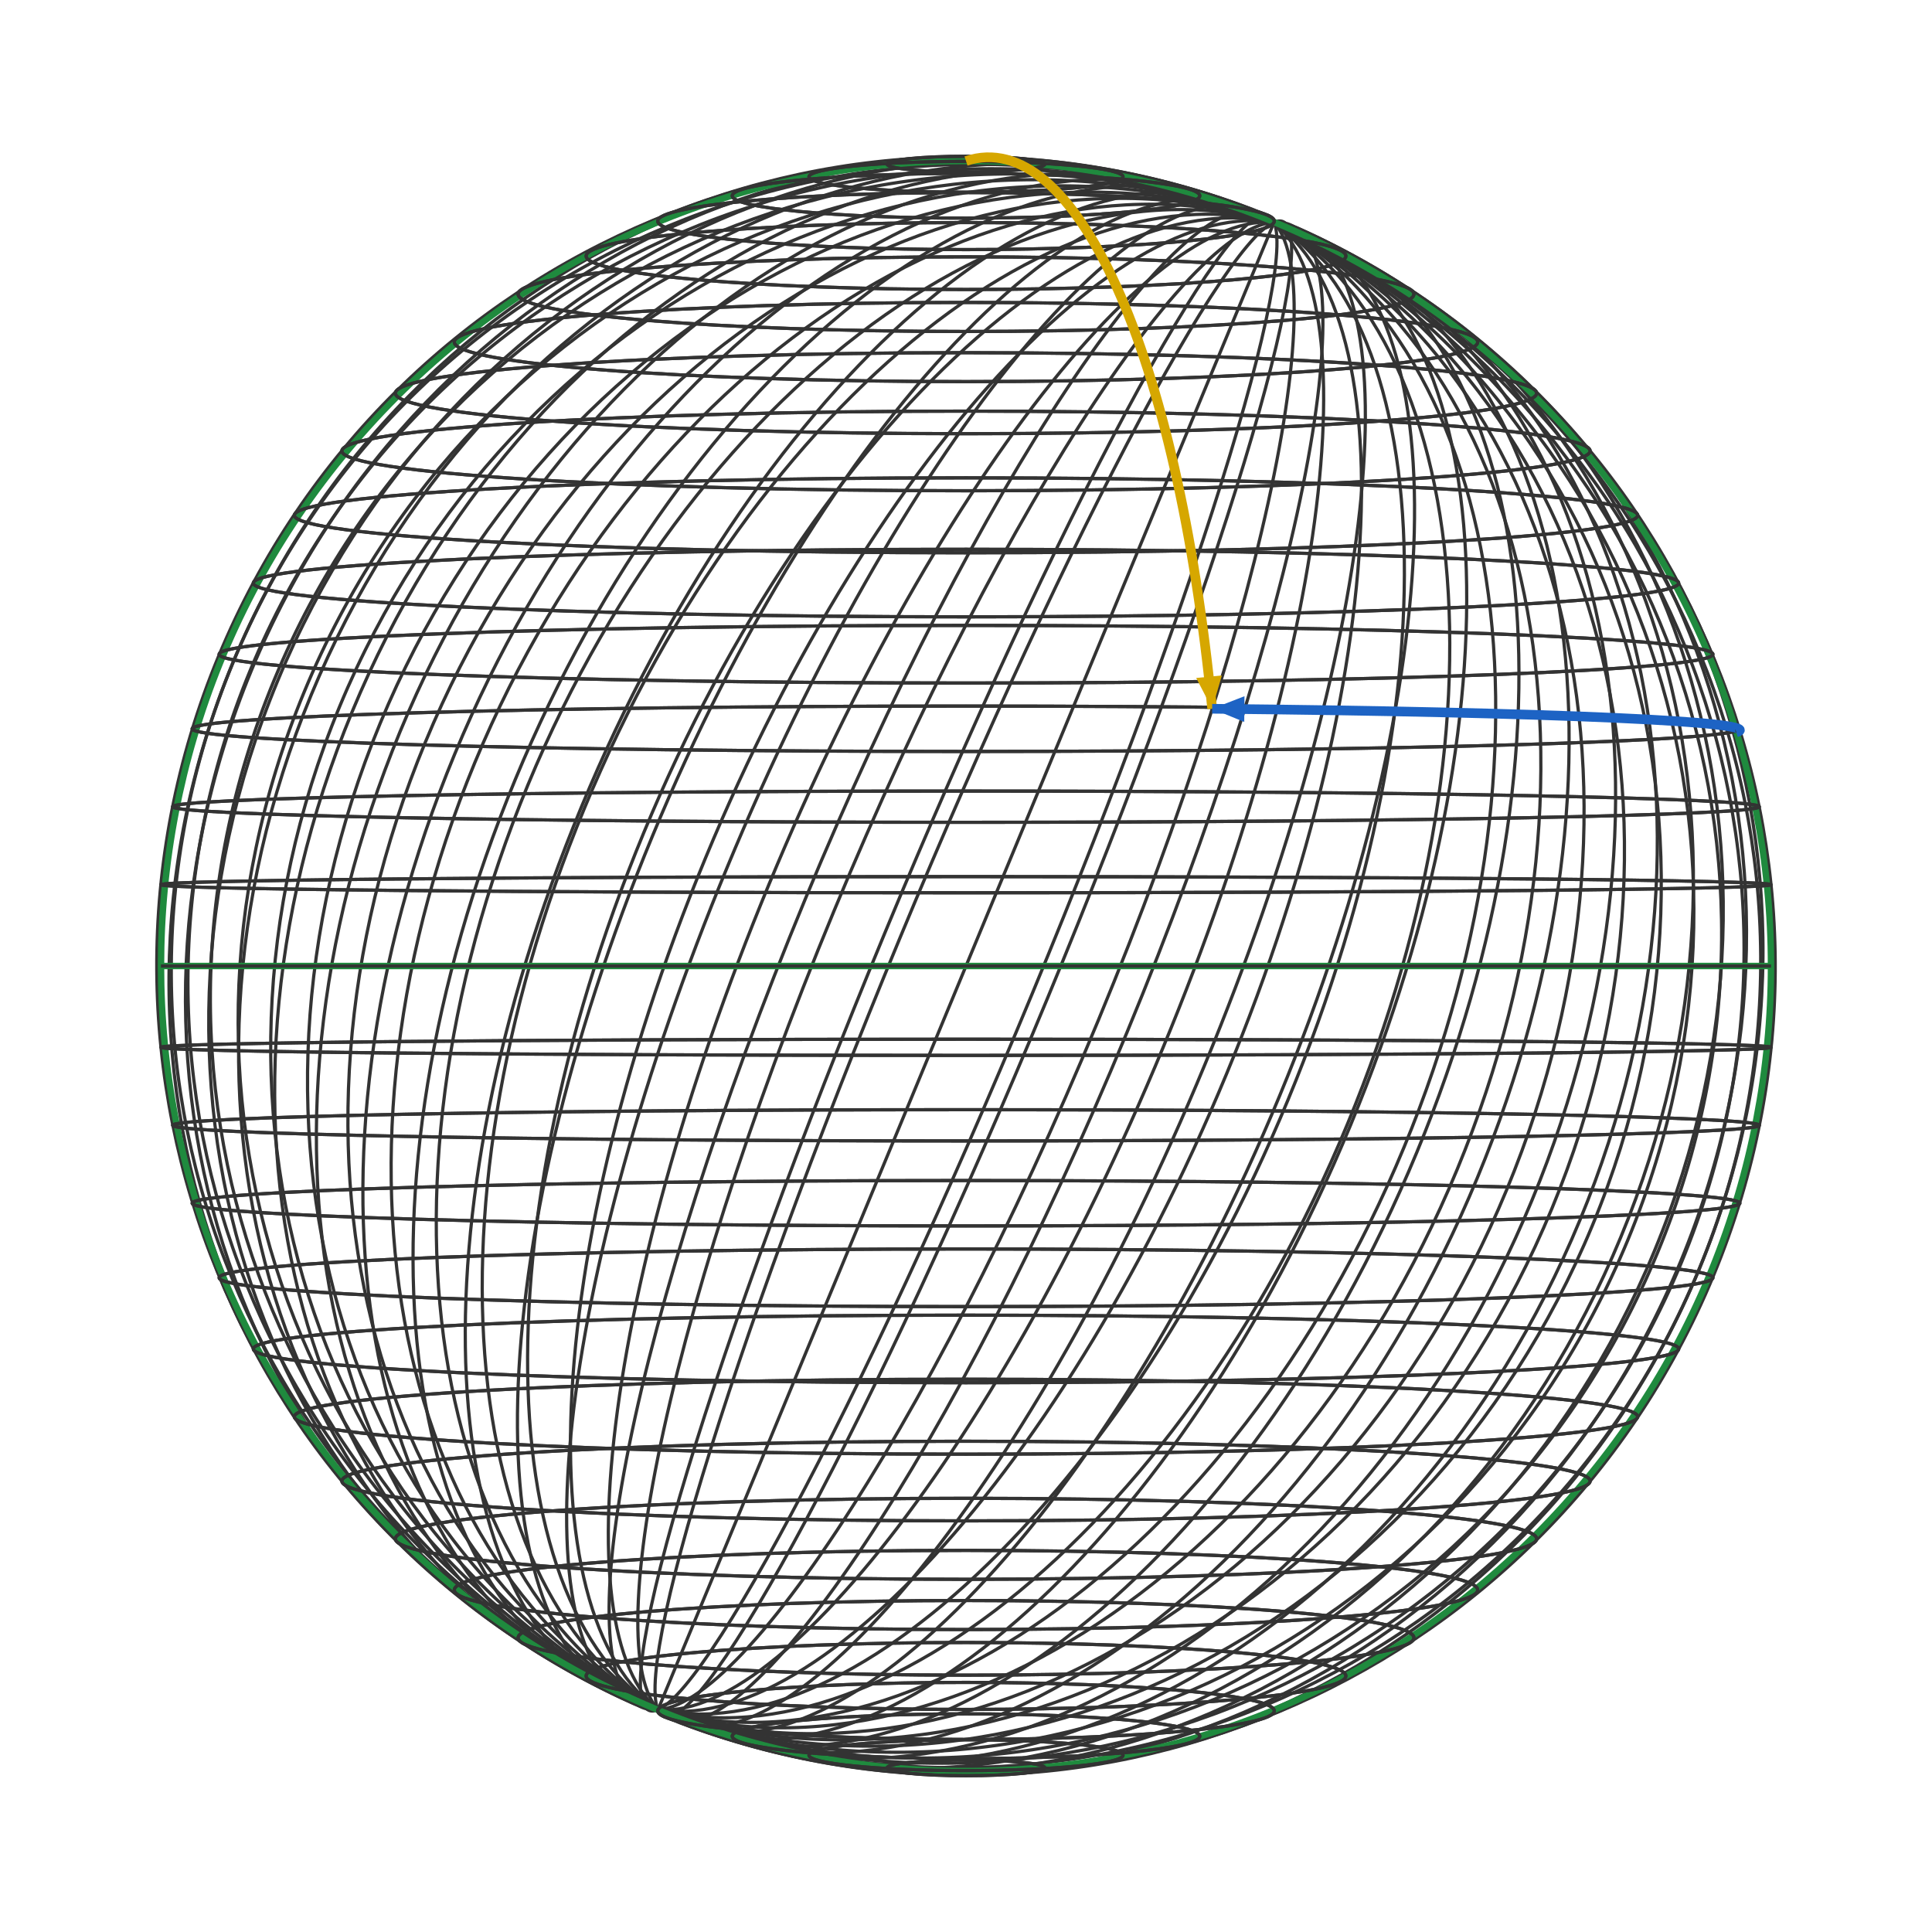
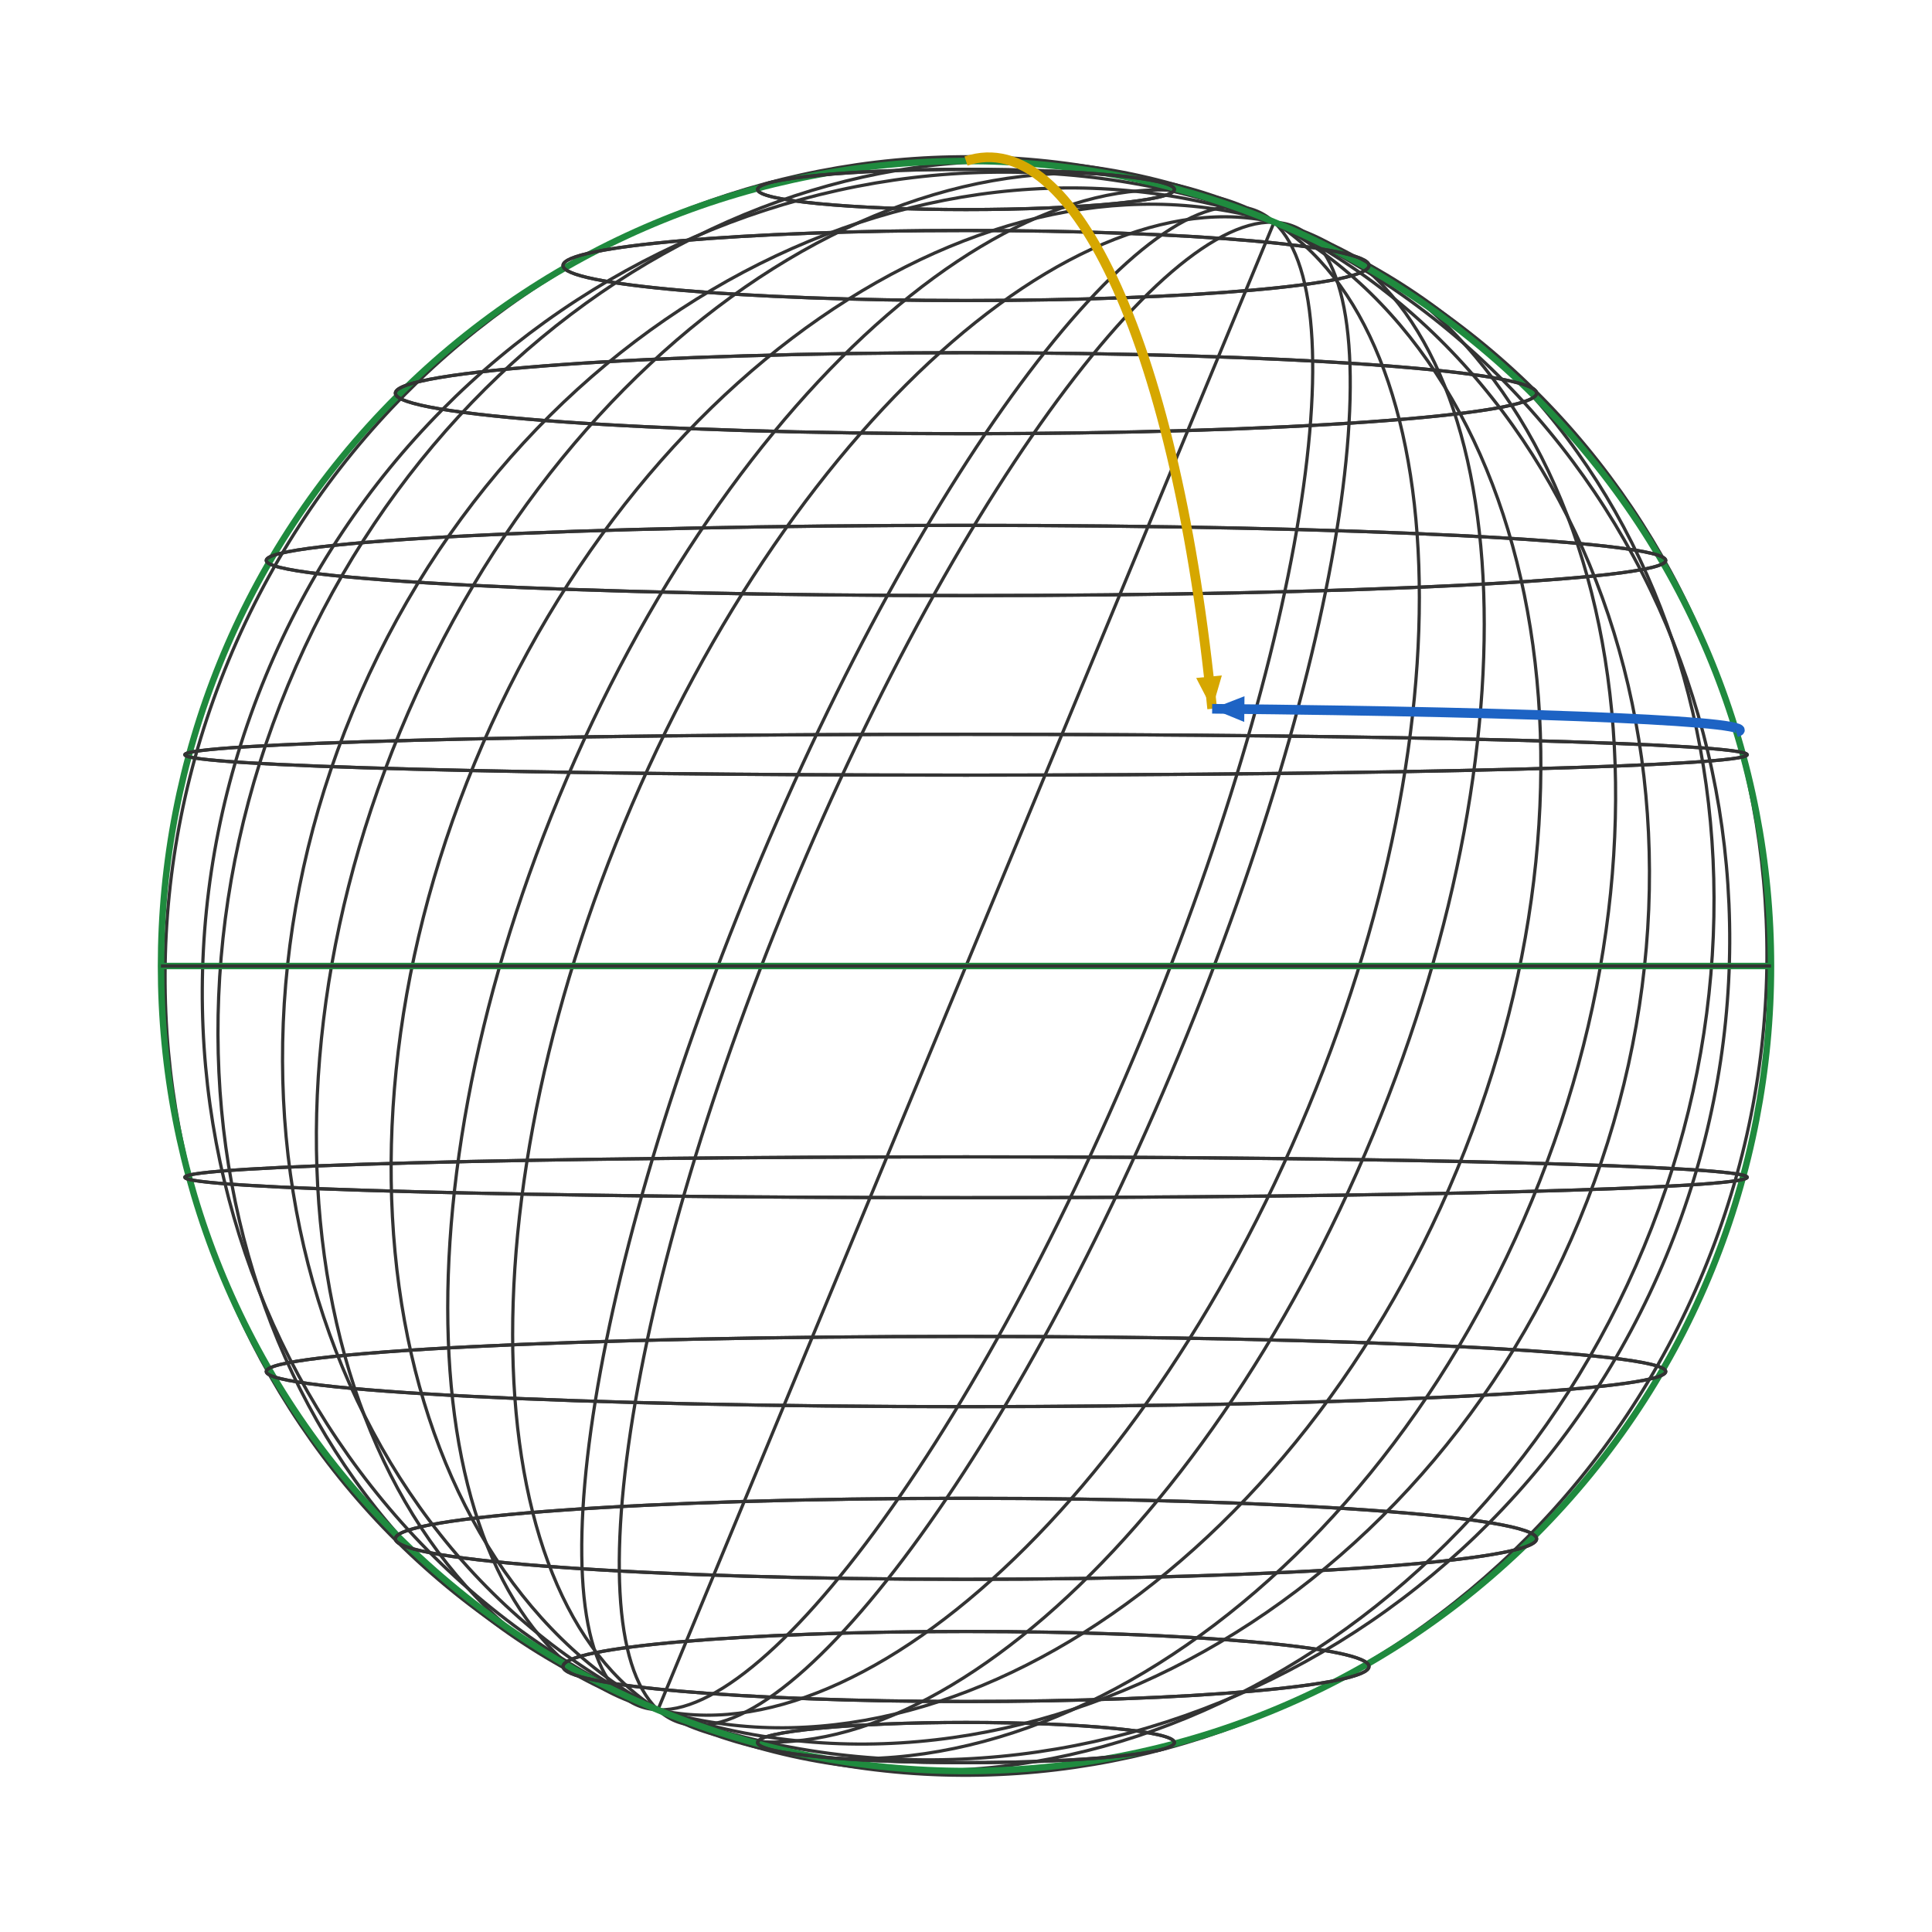
<svg xmlns="http://www.w3.org/2000/svg" width="360" height="360" viewBox="-300 -300 600 600">
  <defs>
    <marker id="arrowhead-yellow" refX="10" refY="4" markerWidth="12" markerHeight="8" orient="auto" markerUnits="userSpaceOnUse">
      <polygon fill="#d6a700" points="0 0, 10 4, 0 8" />
    </marker>
    <marker id="arrowhead-blue" refX="10" refY="4" markerWidth="12" markerHeight="8" orient="auto" markerUnits="userSpaceOnUse">
      <polygon fill="#1d63c4" points="0 0, 10 4, 0 8" />
    </marker>
  </defs>
  <ellipse transform="rotate(-16.00269 -1.0164395367051602e-14 -6.776263578034398e-15) " fill="none" stroke="#333333" stroke-width="1" cx="-1.0164395367051602e-14" cy="-6.776263578034398e-15" rx="250" ry="250" />
-   <ellipse transform="rotate(-67.5 2.253216 0.9333126) " fill="none" stroke="#333333" stroke-width="1" clip-path="polygon(167.203px 254.888px,-160.106px 390.463px,-216.263px 254.888px) view-box" cx="2.253" cy="0.933" rx="250.012" ry="248.82" />
-   <ellipse transform="rotate(-67.5 4.4211 1.83128) " fill="none" stroke="#333333" stroke-width="1" clip-path="polygon(381.724px 123.999px,396.39px 159.405px,-157.938px 389.015px,-267.711px 123.999px) view-box" cx="4.421" cy="1.831" rx="250.048" ry="245.29" />
-   <ellipse transform="rotate(-67.5 6.421411 2.659835) " fill="none" stroke="#333333" stroke-width="1" clip-path="polygon(365.621px 78.956px,398.39px 158.068px,-155.937px 387.678px,-283.814px 78.956px) view-box" cx="6.421" cy="2.66" rx="250.105" ry="239.437" />
-   <ellipse transform="rotate(-67.5 8.177995 3.387436) " fill="none" stroke="#333333" stroke-width="1" clip-path="polygon(358.148px 55.501px,400.147px 156.894px,-154.181px 386.505px,-291.287px 55.501px) view-box" cx="8.178" cy="3.387" rx="250.183" ry="231.309" />
-   <ellipse transform="rotate(-67.5 9.623607 3.986229) " fill="none" stroke="#333333" stroke-width="1" clip-path="polygon(353.91px 40.814px,401.592px 155.929px,-152.735px 385.539px,-295.525px 40.814px) view-box" cx="9.624" cy="3.986" rx="250.278" ry="220.971" />
-   <ellipse transform="rotate(-67.5 10.70245 4.433101) " fill="none" stroke="#333333" stroke-width="1" clip-path="polygon(351.075px 30.642px,402.671px 155.208px,-151.656px 384.818px,-298.361px 30.642px) view-box" cx="10.702" cy="4.433" rx="250.387" ry="208.511" />
-   <ellipse transform="rotate(-67.5 11.37236 4.710586) " fill="none" stroke="#333333" stroke-width="1" clip-path="polygon(348.835px 23.172px,403.341px 154.76px,-150.986px 384.37px,-300.6px 23.172px) view-box" cx="11.372" cy="4.711" rx="250.505" ry="194.034" />
-   <ellipse transform="rotate(-67.5 11.60653 4.807581) " fill="none" stroke="#333333" stroke-width="1" clip-path="polygon(346.784px 17.497px,403.575px 154.604px,-150.752px 384.214px,-302.651px 17.497px) view-box" cx="11.607" cy="4.808" rx="250.627" ry="177.665" />
-   <ellipse transform="rotate(-67.5 11.39468 4.719832) " fill="none" stroke="#333333" stroke-width="1" clip-path="polygon(344.697px 13.111px,403.364px 154.745px,-150.964px 384.355px,-304.739px 13.111px) view-box" cx="11.395" cy="4.72" rx="250.75" ry="159.552" />
-   <ellipse transform="rotate(-67.5 10.74369 4.450183) " fill="none" stroke="#333333" stroke-width="1" clip-path="polygon(342.45px 9.694px,402.713px 155.18px,-151.615px 384.79px,-306.985px 9.694px) view-box" cx="10.744" cy="4.45" rx="250.869" ry="139.859" />
-   <ellipse transform="rotate(-67.5 9.677492 4.008548) " fill="none" stroke="#333333" stroke-width="1" clip-path="polygon(339.986px 7.031px,401.646px 155.893px,-152.681px 385.503px,-309.449px 7.031px) view-box" cx="9.677" cy="4.009" rx="250.978" ry="118.773" />
-   <ellipse transform="rotate(-67.5 8.23632 3.411595) " fill="none" stroke="#333333" stroke-width="1" clip-path="polygon(337.287px 4.957px,400.205px 156.855px,-154.123px 386.466px,-312.149px 4.957px) view-box" cx="8.236" cy="3.412" rx="251.074" ry="96.494" />
-   <ellipse transform="rotate(-67.5 6.475296 2.682155) " fill="none" stroke="#333333" stroke-width="1" clip-path="polygon(334.366px 3.334px,398.444px 158.032px,-155.884px 387.642px,-315.069px 3.334px) view-box" cx="6.475" cy="2.682" rx="251.153" ry="73.242" />
-   <ellipse transform="rotate(-67.5 4.462342 1.848363) " fill="none" stroke="#333333" stroke-width="1" clip-path="polygon(331.261px 2.041px,396.431px 159.377px,-157.896px 388.987px,-318.175px 2.041px) view-box" cx="4.462" cy="1.848" rx="251.211" ry="49.246" />
-   <ellipse transform="rotate(-67.5 2.275536 0.942558) " fill="none" stroke="#333333" stroke-width="1" clip-path="polygon(328.023px 0.967px,394.244px 160.838px,-160.083px 390.448px,-321.412px 0.967px) view-box" cx="2.276" cy="0.943" rx="251.247" ry="24.749" />
+   <ellipse transform="rotate(-67.5 5.778118 2.393375) " fill="none" stroke="#333333" stroke-width="1" cx="5.778" cy="2.393" rx="250.084" ry="241.643" />
+   <ellipse transform="rotate(-67.5 10.02636 4.153052) " fill="none" stroke="#333333" stroke-width="1" cx="10.026" cy="4.153" rx="250.313" ry="217.049" />
+   <ellipse transform="rotate(-67.5 11.60653 4.807581) " fill="none" stroke="#333333" stroke-width="1" cx="11.607" cy="4.808" rx="250.627" ry="177.665" />
+   <ellipse transform="rotate(-67.5 10.07687 4.173974) " fill="none" stroke="#333333" stroke-width="1" cx="10.077" cy="4.174" rx="250.943" ry="125.945" />
+   <ellipse transform="rotate(-67.5 5.828629 2.414297) " fill="none" stroke="#333333" stroke-width="1" cx="5.829" cy="2.414" rx="251.174" ry="65.314" />
  <line fill="none" stroke="#333333" stroke-width="1" x1="-95.671" y1="230.97" x2="95.671" y2="-230.97" />
-   <ellipse transform="rotate(-67.5 -2.275536 -0.942558) " fill="none" stroke="#333333" stroke-width="1" clip-path="polygon(160.083px -390.448px,321.412px -0.967px,-328.023px -0.967px,-394.244px -160.838px) view-box" cx="-2.276" cy="-0.943" rx="251.247" ry="24.749" />
-   <ellipse transform="rotate(-67.5 -4.462342 -1.848363) " fill="none" stroke="#333333" stroke-width="1" clip-path="polygon(157.896px -388.987px,318.175px -2.041px,-331.261px -2.041px,-396.431px -159.377px) view-box" cx="-4.462" cy="-1.848" rx="251.211" ry="49.246" />
-   <ellipse transform="rotate(-67.5 -6.475296 -2.682155) " fill="none" stroke="#333333" stroke-width="1" clip-path="polygon(155.884px -387.642px,315.069px -3.334px,-334.366px -3.334px,-398.444px -158.032px) view-box" cx="-6.475" cy="-2.682" rx="251.153" ry="73.242" />
-   <ellipse transform="rotate(-67.5 -8.23632 -3.411595) " fill="none" stroke="#333333" stroke-width="1" clip-path="polygon(154.123px -386.466px,312.149px -4.957px,-337.287px -4.957px,-400.205px -156.855px) view-box" cx="-8.236" cy="-3.412" rx="251.074" ry="96.494" />
-   <ellipse transform="rotate(-67.5 -9.677492 -4.008548) " fill="none" stroke="#333333" stroke-width="1" clip-path="polygon(152.681px -385.503px,309.449px -7.031px,-339.986px -7.031px,-401.646px -155.893px) view-box" cx="-9.677" cy="-4.009" rx="250.978" ry="118.773" />
-   <ellipse transform="rotate(-67.5 -10.74369 -4.450183) " fill="none" stroke="#333333" stroke-width="1" clip-path="polygon(151.615px -384.79px,306.985px -9.694px,-342.45px -9.694px,-402.713px -155.18px) view-box" cx="-10.744" cy="-4.45" rx="250.869" ry="139.859" />
-   <ellipse transform="rotate(-67.5 -11.39468 -4.719832) " fill="none" stroke="#333333" stroke-width="1" clip-path="polygon(150.964px -384.355px,304.739px -13.111px,-344.697px -13.111px,-403.364px -154.745px) view-box" cx="-11.395" cy="-4.72" rx="250.75" ry="159.552" />
-   <ellipse transform="rotate(-67.5 -11.60653 -4.807581) " fill="none" stroke="#333333" stroke-width="1" clip-path="polygon(150.752px -384.214px,302.651px -17.497px,-346.784px -17.497px,-403.575px -154.604px) view-box" cx="-11.607" cy="-4.808" rx="250.627" ry="177.665" />
-   <ellipse transform="rotate(-67.5 -11.37236 -4.710586) " fill="none" stroke="#333333" stroke-width="1" clip-path="polygon(150.986px -384.37px,300.6px -23.172px,-348.835px -23.172px,-403.341px -154.76px) view-box" cx="-11.372" cy="-4.711" rx="250.505" ry="194.034" />
-   <ellipse transform="rotate(-67.5 -10.70245 -4.433101) " fill="none" stroke="#333333" stroke-width="1" clip-path="polygon(151.656px -384.818px,298.361px -30.642px,-351.075px -30.642px,-402.671px -155.208px) view-box" cx="-10.702" cy="-4.433" rx="250.387" ry="208.511" />
-   <ellipse transform="rotate(-67.5 -9.623607 -3.986229) " fill="none" stroke="#333333" stroke-width="1" clip-path="polygon(152.735px -385.539px,295.525px -40.814px,-353.91px -40.814px,-401.592px -155.929px) view-box" cx="-9.624" cy="-3.986" rx="250.278" ry="220.971" />
-   <ellipse transform="rotate(-67.5 -8.177995 -3.387436) " fill="none" stroke="#333333" stroke-width="1" clip-path="polygon(154.181px -386.505px,291.287px -55.501px,-358.148px -55.501px,-400.147px -156.894px) view-box" cx="-8.178" cy="-3.387" rx="250.183" ry="231.309" />
-   <ellipse transform="rotate(-67.5 -6.421411 -2.659835) " fill="none" stroke="#333333" stroke-width="1" clip-path="polygon(155.937px -387.678px,283.814px -78.956px,-365.621px -78.956px,-398.39px -158.068px) view-box" cx="-6.421" cy="-2.66" rx="250.105" ry="239.437" />
-   <ellipse transform="rotate(-67.5 -4.4211 -1.83128) " fill="none" stroke="#333333" stroke-width="1" clip-path="polygon(157.938px -389.015px,267.711px -123.999px,-381.724px -123.999px,-396.39px -159.405px) view-box" cx="-4.421" cy="-1.831" rx="250.048" ry="245.29" />
-   <ellipse transform="rotate(-67.5 -2.253216 -0.9333126) " fill="none" stroke="#333333" stroke-width="1" clip-path="polygon(160.106px -390.463px,216.263px -254.888px,-167.203px -254.888px) view-box" cx="-2.253" cy="-0.933" rx="250.012" ry="248.82" />
+   <ellipse transform="rotate(-67.5 -5.828629 -2.414297) " fill="none" stroke="#333333" stroke-width="1" cx="-5.829" cy="-2.414" rx="251.174" ry="65.314" />
+   <ellipse transform="rotate(-67.5 -10.07687 -4.173974) " fill="none" stroke="#333333" stroke-width="1" cx="-10.077" cy="-4.174" rx="250.943" ry="125.945" />
+   <ellipse transform="rotate(-67.5 -11.60653 -4.807581) " fill="none" stroke="#333333" stroke-width="1" cx="-11.607" cy="-4.808" rx="250.627" ry="177.665" />
+   <ellipse transform="rotate(-67.5 -10.02636 -4.153052) " fill="none" stroke="#333333" stroke-width="1" cx="-10.026" cy="-4.153" rx="250.313" ry="217.049" />
+   <ellipse transform="rotate(-67.5 -5.778118 -2.393375) " fill="none" stroke="#333333" stroke-width="1" cx="-5.778" cy="-2.393" rx="250.084" ry="241.643" />
  <ellipse transform="rotate(45 8.470329472542999e-15 -2.0328790734103205e-14) " fill="none" stroke="#1f8a3e" stroke-width="2" cx="8.470329472542999e-15" cy="-2.0328790734103205e-14" rx="250" ry="250" />
  <line fill="none" stroke="#333333" stroke-width="1" x1="-250" y1="-1.3916440899401741e-14" x2="250" y2="1.7008983321491018e-14" />
-   <ellipse transform="rotate(90 1.935500172036494e-9 -25.25007) " fill="none" stroke="#333333" stroke-width="1" clip-path="polygon(-274.75px 274.75px,-274.75px -325.25px,-0.002px -325.25px,-0.002px 274.75px) view-box" cx="1.935500172036494e-9" cy="-25.25" rx="2.513" ry="250.037" />
-   <ellipse transform="rotate(90 1.7880971047156515e-10 -49.47593) " fill="none" stroke="#333333" stroke-width="1" clip-path="polygon(-250.524px 250.524px,-250.524px -349.476px,-0.019px -349.476px,-0.019px 250.524px) view-box" cx="1.7880971047156515e-10" cy="-49.476" rx="4.853" ry="246.384" />
-   <ellipse transform="rotate(-90 -1.8976497726134788e-9 -73.67466) " fill="none" stroke="#333333" stroke-width="1" clip-path="polygon(226.325px -373.675px,226.325px 226.325px,0.063px 226.325px,0.063px -373.675px) view-box" cx="-1.8976497726134788e-9" cy="-73.675" rx="7.05" ry="240.338" />
-   <ellipse transform="rotate(90 5.0529138733295e-10 -96.82647) " fill="none" stroke="#333333" stroke-width="1" clip-path="polygon(-203.174px 203.174px,-203.174px -396.826px,-0.143px -396.826px,-0.143px 203.174px) view-box" cx="5.0529138733295e-10" cy="-96.826" rx="8.946" ry="231.962" />
-   <ellipse transform="rotate(90 -4.899645997770418e-10 -118.925) " fill="none" stroke="#333333" stroke-width="1" clip-path="polygon(-181.075px 181.075px,-181.075px -418.925px,-0.267px -418.925px,-0.267px 181.075px) view-box" cx="-4.899645997770418e-10" cy="-118.925" rx="10.488" ry="221.343" />
-   <ellipse transform="rotate(-90 -6.266801770505636e-10 -139.9677) " fill="none" stroke="#333333" stroke-width="1" clip-path="polygon(160.032px -439.968px,160.032px 160.032px,0.436px 160.032px,0.436px -439.968px) view-box" cx="-6.266801770505636e-10" cy="-139.968" rx="11.638" ry="208.59" />
-   <ellipse transform="rotate(90 7.880720763883158e-10 -159.9558) " fill="none" stroke="#333333" stroke-width="1" clip-path="polygon(-140.044px 140.044px,-140.044px -459.956px,-0.65px -459.956px,-0.65px 140.044px) view-box" cx="7.880720763883158e-10" cy="-159.956" rx="12.365" ry="193.833" />
-   <ellipse transform="rotate(90 -2.01350713195528e-9 -177.8894) " fill="none" stroke="#333333" stroke-width="1" clip-path="polygon(-122.111px 122.111px,-122.111px -477.889px,-0.898px -477.889px,-0.898px 122.111px) view-box" cx="-2.01350713195528e-9" cy="-177.889" rx="12.579" ry="177.22" />
-   <ellipse transform="rotate(-90 1.1772902637642517e-10 -193.7799) " fill="none" stroke="#333333" stroke-width="1" clip-path="polygon(106.22px -493.78px,106.22px 106.22px,1.17px 106.22px,1.17px -493.78px) view-box" cx="1.1772902637642517e-10" cy="-193.78" rx="12.293" ry="158.918" />
-   <ellipse transform="rotate(-90 4.271688848110595e-10 -208.644) " fill="none" stroke="#333333" stroke-width="1" clip-path="polygon(91.356px -508.644px,91.356px 91.356px,1.457px 91.356px,1.457px -508.644px) view-box" cx="4.271688848110595e-10" cy="-208.644" rx="11.592" ry="139.107" />
-   <ellipse transform="rotate(-90 -1.611445245542869e-10 -220.49) " fill="none" stroke="#333333" stroke-width="1" clip-path="polygon(79.51px -520.49px,79.51px 79.51px,1.732px 79.51px,1.732px -520.49px) view-box" cx="-1.611445245542869e-10" cy="-220.49" rx="10.394" ry="117.98" />
-   <ellipse transform="rotate(-90 -4.6192823691152033e-10 -231.3388) " fill="none" stroke="#333333" stroke-width="1" clip-path="polygon(68.661px -531.339px,68.661px 68.661px,1.995px 68.661px,1.995px -531.339px) view-box" cx="-4.6192823691152033e-10" cy="-231.339" rx="8.853" ry="95.741" />
-   <ellipse transform="rotate(90 2.4634090553906798e-9 -239.2016) " fill="none" stroke="#333333" stroke-width="1" clip-path="polygon(-60.798px 60.798px,-60.798px -539.202px,-2.213px -539.202px,-2.213px 60.798px) view-box" cx="2.4634090553906798e-9" cy="-239.202" rx="6.944" ry="72.602" />
-   <ellipse transform="rotate(90 -5.995985378954234e-11 -245.0933) " fill="none" stroke="#333333" stroke-width="1" clip-path="polygon(-54.907px 54.907px,-54.907px -545.093px,-2.381px -545.093px,-2.381px 54.907px) view-box" cx="-5.995985378954234e-11" cy="-245.093" rx="4.782" ry="48.782" />
-   <ellipse transform="rotate(90 -2.4466654316430784e-9 -249.0239) " fill="none" stroke="#333333" stroke-width="1" clip-path="polygon(-50.976px 50.976px,-50.976px -549.024px,-2.491px -549.024px,-2.491px 50.976px) view-box" cx="-2.4466654316430784e-9" cy="-249.024" rx="2.441" ry="24.505" />
+   <ellipse transform="rotate(90 -6.585754501785874e-10 -65.61217) " fill="none" stroke="#333333" stroke-width="1" cx="-6.585754501785874e-10" cy="-65.612" rx="6.338" ry="242.616" />
+   <ellipse transform="rotate(90 -8.05504863411973e-10 -125.9446) " fill="none" stroke="#333333" stroke-width="1" cx="-8.05504863411973e-10" cy="-125.945" rx="10.907" ry="217.323" />
+   <ellipse transform="rotate(90 -2.01350713195528e-9 -177.8894) " fill="none" stroke="#333333" stroke-width="1" cx="-2.01350713195528e-9" cy="-177.889" rx="12.579" ry="177.22" />
+   <ellipse transform="rotate(-90 1.217682676790554e-9 -217.5439) " fill="none" stroke="#333333" stroke-width="1" cx="1.217682676790554e-9" cy="-217.544" rx="10.877" ry="125.157" />
+   <ellipse transform="rotate(90 4.4017656158280566e-10 -241.1615) " fill="none" stroke="#333333" stroke-width="1" cx="4.4017656158280566e-10" cy="-241.162" rx="6.242" ry="64.726" />
  <line fill="none" stroke="#333333" stroke-width="1" x1="-1.5308084989341916e-14" y1="-250" x2="1.5308084989341916e-14" y2="-250" />
-   <ellipse transform="rotate(90 1.035958063691153e-9 -249.0239) " fill="none" stroke="#333333" stroke-width="1" clip-path="polygon(-50.976px 50.976px,-50.976px -549.024px,-2.491px -549.024px,-2.491px 50.976px) view-box" cx="1.035958063691153e-9" cy="-249.024" rx="2.441" ry="24.505" />
-   <ellipse transform="rotate(-90 -8.338950773791308e-10 -245.0933) " fill="none" stroke="#333333" stroke-width="1" clip-path="polygon(54.907px -545.093px,54.907px 54.907px,2.381px 54.907px,2.381px -545.093px) view-box" cx="-8.338950773791308e-10" cy="-245.093" rx="4.782" ry="48.782" />
-   <ellipse transform="rotate(90 -1.624574176392726e-9 -239.2016) " fill="none" stroke="#333333" stroke-width="1" clip-path="polygon(-60.798px 60.798px,-60.798px -539.202px,-2.213px -539.202px,-2.213px 60.798px) view-box" cx="-1.624574176392726e-9" cy="-239.202" rx="6.944" ry="72.602" />
-   <ellipse transform="rotate(90 7.0860640773945e-10 -231.3388) " fill="none" stroke="#333333" stroke-width="1" clip-path="polygon(-68.661px 68.661px,-68.661px -531.339px,-1.995px -531.339px,-1.995px 68.661px) view-box" cx="7.0860640773945e-10" cy="-231.339" rx="8.853" ry="95.741" />
-   <ellipse transform="rotate(90 -1.1936318858937481e-9 -220.49) " fill="none" stroke="#333333" stroke-width="1" clip-path="polygon(-79.51px 79.51px,-79.51px -520.49px,-1.732px -520.49px,-1.732px 79.51px) view-box" cx="-1.1936318858937481e-9" cy="-220.49" rx="10.394" ry="117.98" />
-   <ellipse transform="rotate(90 9.486618407037676e-10 -208.644) " fill="none" stroke="#333333" stroke-width="1" clip-path="polygon(-91.356px 91.356px,-91.356px -508.644px,-1.457px -508.644px,-1.457px 91.356px) view-box" cx="9.486618407037676e-10" cy="-208.644" rx="11.592" ry="139.107" />
-   <ellipse transform="rotate(90 -1.8927029669222103e-9 -193.7799) " fill="none" stroke="#333333" stroke-width="1" clip-path="polygon(-106.22px 106.22px,-106.22px -493.78px,-1.17px -493.78px,-1.17px 106.22px) view-box" cx="-1.8927029669222103e-9" cy="-193.78" rx="12.293" ry="158.918" />
-   <ellipse transform="rotate(-90 -1.7193015173104659e-9 -177.8894) " fill="none" stroke="#333333" stroke-width="1" clip-path="polygon(122.111px -477.889px,122.111px 122.111px,0.898px 122.111px,0.898px -477.889px) view-box" cx="-1.7193015173104659e-9" cy="-177.889" rx="12.579" ry="177.22" />
-   <ellipse transform="rotate(90 7.880720763883158e-10 -159.9558) " fill="none" stroke="#333333" stroke-width="1" clip-path="polygon(-140.044px 140.044px,-140.044px -459.956px,-0.65px -459.956px,-0.65px 140.044px) view-box" cx="7.880720763883158e-10" cy="-159.956" rx="12.365" ry="193.833" />
-   <ellipse transform="rotate(90 4.6255578047203007e-10 -139.9677) " fill="none" stroke="#333333" stroke-width="1" clip-path="polygon(-160.032px 160.032px,-160.032px -439.968px,-0.436px -439.968px,-0.436px 160.032px) view-box" cx="4.6255578047203007e-10" cy="-139.968" rx="11.638" ry="208.59" />
-   <ellipse transform="rotate(90 -1.921603045798645e-9 -118.925) " fill="none" stroke="#333333" stroke-width="1" clip-path="polygon(-181.075px 181.075px,-181.075px -418.925px,-0.267px -418.925px,-0.267px 181.075px) view-box" cx="-1.921603045798645e-9" cy="-118.925" rx="10.488" ry="221.343" />
-   <ellipse transform="rotate(90 5.0529138733295e-10 -96.82647) " fill="none" stroke="#333333" stroke-width="1" clip-path="polygon(-203.174px 203.174px,-203.174px -396.826px,-0.143px -396.826px,-0.143px 203.174px) view-box" cx="5.0529138733295e-10" cy="-96.826" rx="8.946" ry="231.962" />
-   <ellipse transform="rotate(-90 -1.8976497726134788e-9 -73.67466) " fill="none" stroke="#333333" stroke-width="1" clip-path="polygon(226.325px -373.675px,226.325px 226.325px,0.063px 226.325px,0.063px -373.675px) view-box" cx="-1.8976497726134788e-9" cy="-73.675" rx="7.05" ry="240.338" />
-   <ellipse transform="rotate(90 1.7880971047156515e-10 -49.47593) " fill="none" stroke="#333333" stroke-width="1" clip-path="polygon(-250.524px 250.524px,-250.524px -349.476px,-0.019px -349.476px,-0.019px 250.524px) view-box" cx="1.7880971047156515e-10" cy="-49.476" rx="4.853" ry="246.384" />
-   <ellipse transform="rotate(-90 -1.8723688924201965e-9 -25.25007) " fill="none" stroke="#333333" stroke-width="1" clip-path="polygon(274.75px -325.25px,274.75px 274.75px,0.002px 274.75px,0.002px -325.25px) view-box" cx="-1.8723688924201965e-9" cy="-25.25" rx="2.513" ry="250.037" />
+   <ellipse transform="rotate(-90 2.714830142036175e-10 -241.1615) " fill="none" stroke="#333333" stroke-width="1" cx="2.714830142036175e-10" cy="-241.162" rx="6.242" ry="64.726" />
+   <ellipse transform="rotate(90 -6.537548889185369e-10 -217.5439) " fill="none" stroke="#333333" stroke-width="1" cx="-6.537548889185369e-10" cy="-217.544" rx="10.877" ry="125.157" />
+   <ellipse transform="rotate(-90 -1.7193015173104659e-9 -177.8894) " fill="none" stroke="#333333" stroke-width="1" cx="-1.7193015173104659e-9" cy="-177.889" rx="12.579" ry="177.22" />
+   <ellipse transform="rotate(90 -8.05504863411973e-10 -125.9446) " fill="none" stroke="#333333" stroke-width="1" cx="-8.05504863411973e-10" cy="-125.945" rx="10.907" ry="217.323" />
+   <ellipse transform="rotate(90 2.236478527117921e-10 -65.61217) " fill="none" stroke="#333333" stroke-width="1" cx="2.236478527117921e-10" cy="-65.612" rx="6.338" ry="242.616" />
  <line fill="none" stroke="#1f8a3e" stroke-width="2" x1="-250" y1="-1.3916440899401741e-14" x2="250" y2="1.7008983321491018e-14" />
-   <ellipse transform="rotate(-90 2.1575720658792053e-9 25.25007) " fill="none" stroke="#333333" stroke-width="1" clip-path="polygon(-0.002px -274.75px,-0.002px 325.25px,-274.75px 325.25px,-274.75px -274.75px) view-box" cx="2.1575720658792053e-9" cy="25.25" rx="2.513" ry="250.037" />
-   <ellipse transform="rotate(-90 -5.308247019843584e-10 49.47593) " fill="none" stroke="#333333" stroke-width="1" clip-path="polygon(-0.019px -250.524px,-0.019px 349.476px,-250.524px 349.476px,-250.524px -250.524px) view-box" cx="-5.308247019843584e-10" cy="49.476" rx="4.853" ry="246.384" />
-   <ellipse transform="rotate(-90 -1.2184500365088725e-9 73.67466) " fill="none" stroke="#333333" stroke-width="1" clip-path="polygon(-0.063px -226.325px,-0.063px 373.675px,-226.325px 373.675px,-226.325px -226.325px) view-box" cx="-1.2184500365088725e-9" cy="73.675" rx="7.05" ry="240.338" />
-   <ellipse transform="rotate(-90 -3.2422159719384885e-10 96.82647) " fill="none" stroke="#333333" stroke-width="1" clip-path="polygon(-0.143px -203.174px,-0.143px 396.826px,-203.174px 396.826px,-203.174px -203.174px) view-box" cx="-3.2422159719384885e-10" cy="96.826" rx="8.946" ry="231.962" />
-   <ellipse transform="rotate(90 -1.9232745860709646e-9 118.925) " fill="none" stroke="#333333" stroke-width="1" clip-path="polygon(0.267px 418.925px,0.267px -181.075px,181.075px -181.075px,181.075px 418.925px) view-box" cx="-1.9232745860709646e-9" cy="118.925" rx="10.488" ry="221.343" />
-   <ellipse transform="rotate(-90 4.6255578047203007e-10 139.9677) " fill="none" stroke="#333333" stroke-width="1" clip-path="polygon(-0.436px -160.032px,-0.436px 439.968px,-160.032px 439.968px,-160.032px -160.032px) view-box" cx="4.6255578047203007e-10" cy="139.968" rx="11.638" ry="208.59" />
-   <ellipse transform="rotate(-90 7.880720763883158e-10 159.9558) " fill="none" stroke="#333333" stroke-width="1" clip-path="polygon(-0.65px -140.044px,-0.65px 459.956px,-140.044px 459.956px,-140.044px -140.044px) view-box" cx="7.880720763883158e-10" cy="159.956" rx="12.365" ry="193.833" />
-   <ellipse transform="rotate(90 -1.7193015173104659e-9 177.8894) " fill="none" stroke="#333333" stroke-width="1" clip-path="polygon(0.898px 477.889px,0.898px -122.111px,122.111px -122.111px,122.111px 477.889px) view-box" cx="-1.7193015173104659e-9" cy="177.889" rx="12.579" ry="177.22" />
-   <ellipse transform="rotate(-90 -1.8927029669222103e-9 193.7799) " fill="none" stroke="#333333" stroke-width="1" clip-path="polygon(-1.17px -106.22px,-1.17px 493.78px,-106.22px 493.78px,-106.22px -106.22px) view-box" cx="-1.8927029669222103e-9" cy="193.78" rx="12.293" ry="158.918" />
-   <ellipse transform="rotate(-90 9.486618407037676e-10 208.644) " fill="none" stroke="#333333" stroke-width="1" clip-path="polygon(-1.457px -91.356px,-1.457px 508.644px,-91.356px 508.644px,-91.356px -91.356px) view-box" cx="9.486618407037676e-10" cy="208.644" rx="11.592" ry="139.107" />
-   <ellipse transform="rotate(-90 -1.1936318858937481e-9 220.49) " fill="none" stroke="#333333" stroke-width="1" clip-path="polygon(-1.732px -79.51px,-1.732px 520.49px,-79.51px 520.49px,-79.51px -79.51px) view-box" cx="-1.1936318858937481e-9" cy="220.49" rx="10.394" ry="117.98" />
-   <ellipse transform="rotate(-90 7.0860640773945e-10 231.3388) " fill="none" stroke="#333333" stroke-width="1" clip-path="polygon(-1.995px -68.661px,-1.995px 531.339px,-68.661px 531.339px,-68.661px -68.661px) view-box" cx="7.0860640773945e-10" cy="231.339" rx="8.853" ry="95.741" />
-   <ellipse transform="rotate(-90 -1.624574176392726e-9 239.2016) " fill="none" stroke="#333333" stroke-width="1" clip-path="polygon(-2.213px -60.798px,-2.213px 539.202px,-60.798px 539.202px,-60.798px -60.798px) view-box" cx="-1.624574176392726e-9" cy="239.202" rx="6.944" ry="72.602" />
-   <ellipse transform="rotate(90 -8.338950773791308e-10 245.0933) " fill="none" stroke="#333333" stroke-width="1" clip-path="polygon(2.381px 545.093px,2.381px -54.907px,54.907px -54.907px,54.907px 545.093px) view-box" cx="-8.338950773791308e-10" cy="245.093" rx="4.782" ry="48.782" />
-   <ellipse transform="rotate(-90 1.035958063691153e-9 249.0239) " fill="none" stroke="#333333" stroke-width="1" clip-path="polygon(-2.491px -50.976px,-2.491px 549.024px,-50.976px 549.024px,-50.976px -50.976px) view-box" cx="1.035958063691153e-9" cy="249.024" rx="2.441" ry="24.505" />
+   <ellipse transform="rotate(-90 9.46564276222757e-11 65.61217) " fill="none" stroke="#333333" stroke-width="1" cx="9.46564276222757e-11" cy="65.612" rx="6.338" ry="242.616" />
+   <ellipse transform="rotate(-90 -1.680004720867156e-9 125.9446) " fill="none" stroke="#333333" stroke-width="1" cx="-1.680004720867156e-9" cy="125.945" rx="10.907" ry="217.323" />
+   <ellipse transform="rotate(90 -1.7193015173104659e-9 177.8894) " fill="none" stroke="#333333" stroke-width="1" cx="-1.7193015173104659e-9" cy="177.889" rx="12.579" ry="177.22" />
+   <ellipse transform="rotate(-90 -6.537548889185369e-10 217.5439) " fill="none" stroke="#333333" stroke-width="1" cx="-6.537548889185369e-10" cy="217.544" rx="10.877" ry="125.157" />
+   <ellipse transform="rotate(90 2.714830142036175e-10 241.1615) " fill="none" stroke="#333333" stroke-width="1" cx="2.714830142036175e-10" cy="241.162" rx="6.242" ry="64.726" />
  <line fill="none" stroke="#333333" stroke-width="1" x1="-1.5308084989341916e-14" y1="250" x2="1.5308084989341916e-14" y2="250" />
-   <ellipse transform="rotate(-90 -2.4466654316430784e-9 249.0239) " fill="none" stroke="#333333" stroke-width="1" clip-path="polygon(-2.491px -50.976px,-2.491px 549.024px,-50.976px 549.024px,-50.976px -50.976px) view-box" cx="-2.4466654316430784e-9" cy="249.024" rx="2.441" ry="24.505" />
-   <ellipse transform="rotate(-90 -5.995985378954234e-11 245.0933) " fill="none" stroke="#333333" stroke-width="1" clip-path="polygon(-2.381px -54.907px,-2.381px 545.093px,-54.907px 545.093px,-54.907px -54.907px) view-box" cx="-5.995985378954234e-11" cy="245.093" rx="4.782" ry="48.782" />
-   <ellipse transform="rotate(-90 2.4634090553906798e-9 239.2016) " fill="none" stroke="#333333" stroke-width="1" clip-path="polygon(-2.213px -60.798px,-2.213px 539.202px,-60.798px 539.202px,-60.798px -60.798px) view-box" cx="2.4634090553906798e-9" cy="239.202" rx="6.944" ry="72.602" />
-   <ellipse transform="rotate(90 -4.6192823691152033e-10 231.3388) " fill="none" stroke="#333333" stroke-width="1" clip-path="polygon(1.995px 531.339px,1.995px -68.661px,68.661px -68.661px,68.661px 531.339px) view-box" cx="-4.6192823691152033e-10" cy="231.339" rx="8.853" ry="95.741" />
-   <ellipse transform="rotate(90 -1.611445245542869e-10 220.49) " fill="none" stroke="#333333" stroke-width="1" clip-path="polygon(1.732px 520.49px,1.732px -79.51px,79.51px -79.51px,79.51px 520.49px) view-box" cx="-1.611445245542869e-10" cy="220.49" rx="10.394" ry="117.98" />
-   <ellipse transform="rotate(90 4.271688848110595e-10 208.644) " fill="none" stroke="#333333" stroke-width="1" clip-path="polygon(1.457px 508.644px,1.457px -91.356px,91.356px -91.356px,91.356px 508.644px) view-box" cx="4.271688848110595e-10" cy="208.644" rx="11.592" ry="139.107" />
-   <ellipse transform="rotate(90 1.1772902637642517e-10 193.7799) " fill="none" stroke="#333333" stroke-width="1" clip-path="polygon(1.17px 493.78px,1.17px -106.22px,106.22px -106.22px,106.22px 493.78px) view-box" cx="1.1772902637642517e-10" cy="193.78" rx="12.293" ry="158.918" />
-   <ellipse transform="rotate(-90 3.0440746674390545e-10 177.8894) " fill="none" stroke="#333333" stroke-width="1" clip-path="polygon(-0.898px -122.111px,-0.898px 477.889px,-122.111px 477.889px,-122.111px -122.111px) view-box" cx="3.0440746674390545e-10" cy="177.889" rx="12.579" ry="177.22" />
-   <ellipse transform="rotate(-90 7.880720763883158e-10 159.9558) " fill="none" stroke="#333333" stroke-width="1" clip-path="polygon(-0.65px -140.044px,-0.65px 459.956px,-140.044px 459.956px,-140.044px -140.044px) view-box" cx="7.880720763883158e-10" cy="159.956" rx="12.365" ry="193.833" />
-   <ellipse transform="rotate(90 -6.266801770505636e-10 139.9677) " fill="none" stroke="#333333" stroke-width="1" clip-path="polygon(0.436px 439.968px,0.436px -160.032px,160.032px -160.032px,160.032px 439.968px) view-box" cx="-6.266801770505636e-10" cy="139.968" rx="11.638" ry="208.59" />
-   <ellipse transform="rotate(-90 -2.018493002659583e-9 118.925) " fill="none" stroke="#333333" stroke-width="1" clip-path="polygon(-0.267px -181.075px,-0.267px 418.925px,-181.075px 418.925px,-181.075px -181.075px) view-box" cx="-2.018493002659583e-9" cy="118.925" rx="10.488" ry="221.343" />
-   <ellipse transform="rotate(-90 -3.2422159719384885e-10 96.82647) " fill="none" stroke="#333333" stroke-width="1" clip-path="polygon(-0.143px -203.174px,-0.143px 396.826px,-203.174px 396.826px,-203.174px -203.174px) view-box" cx="-3.2422159719384885e-10" cy="96.826" rx="8.946" ry="231.962" />
-   <ellipse transform="rotate(-90 -1.2184500365088725e-9 73.67466) " fill="none" stroke="#333333" stroke-width="1" clip-path="polygon(-0.063px -226.325px,-0.063px 373.675px,-226.325px 373.675px,-226.325px -226.325px) view-box" cx="-1.2184500365088725e-9" cy="73.675" rx="7.05" ry="240.338" />
-   <ellipse transform="rotate(-90 -5.308247019843584e-10 49.47593) " fill="none" stroke="#333333" stroke-width="1" clip-path="polygon(-0.019px -250.524px,-0.019px 349.476px,-250.524px 349.476px,-250.524px -250.524px) view-box" cx="-5.308247019843584e-10" cy="49.476" rx="4.853" ry="246.384" />
-   <ellipse transform="rotate(-90 1.4824126954779666e-10 25.25007) " fill="none" stroke="#333333" stroke-width="1" clip-path="polygon(-0.002px -274.75px,-0.002px 325.25px,-274.75px 325.25px,-274.75px -274.75px) view-box" cx="1.4824126954779666e-10" cy="25.25" rx="2.513" ry="250.037" />
+   <ellipse transform="rotate(-90 4.4017656158280566e-10 241.1615) " fill="none" stroke="#333333" stroke-width="1" cx="4.4017656158280566e-10" cy="241.162" rx="6.242" ry="64.726" />
+   <ellipse transform="rotate(90 1.217682676790554e-9 217.5439) " fill="none" stroke="#333333" stroke-width="1" cx="1.217682676790554e-9" cy="217.544" rx="10.877" ry="125.157" />
+   <ellipse transform="rotate(-90 3.0440746674390545e-10 177.8894) " fill="none" stroke="#333333" stroke-width="1" cx="3.0440746674390545e-10" cy="177.889" rx="12.579" ry="177.22" />
+   <ellipse transform="rotate(-90 -1.680004720867156e-9 125.9446) " fill="none" stroke="#333333" stroke-width="1" cx="-1.680004720867156e-9" cy="125.945" rx="10.907" ry="217.323" />
+   <ellipse transform="rotate(90 3.909671860823909e-10 65.61217) " fill="none" stroke="#333333" stroke-width="1" cx="3.909671860823909e-10" cy="65.612" rx="6.338" ry="242.616" />
  <line fill="none" stroke="#333333" stroke-width="1" x1="-250" y1="-1.3916440899401741e-14" x2="250" y2="1.7008983321491018e-14" />
-   <path fill="none" stroke="#d6a700" stroke-width="3" clip-path="polygon(7.66px -300px,300px -300px,300px 300px,7.66px 300px) view-box" d="M0 -250 A251.153 73.242 90 0 1 76.447 -79.887" marker-end="url(#arrowhead-yellow)" />
-   <path fill="none" stroke="#1d63c4" stroke-width="3" clip-path="polygon(-300px -300px,300px -300px,300px -73.304px,-300px -73.304px) view-box" d="M239.235 -72.571 A7.009 240.338 -90 0 0 76.447 -79.887" marker-end="url(#arrowhead-blue)" />
+   <path fill="none" stroke="#d6a700" stroke-width="3" d="M0 -250 A251.153 73.242 90 0 1 76.447 -79.887" marker-end="url(#arrowhead-yellow)" />
+   <path fill="none" stroke="#1d63c4" stroke-width="3" d="M239.235 -72.571 A7.009 240.338 -90 0 0 76.447 -79.887" marker-end="url(#arrowhead-blue)" />
</svg>
